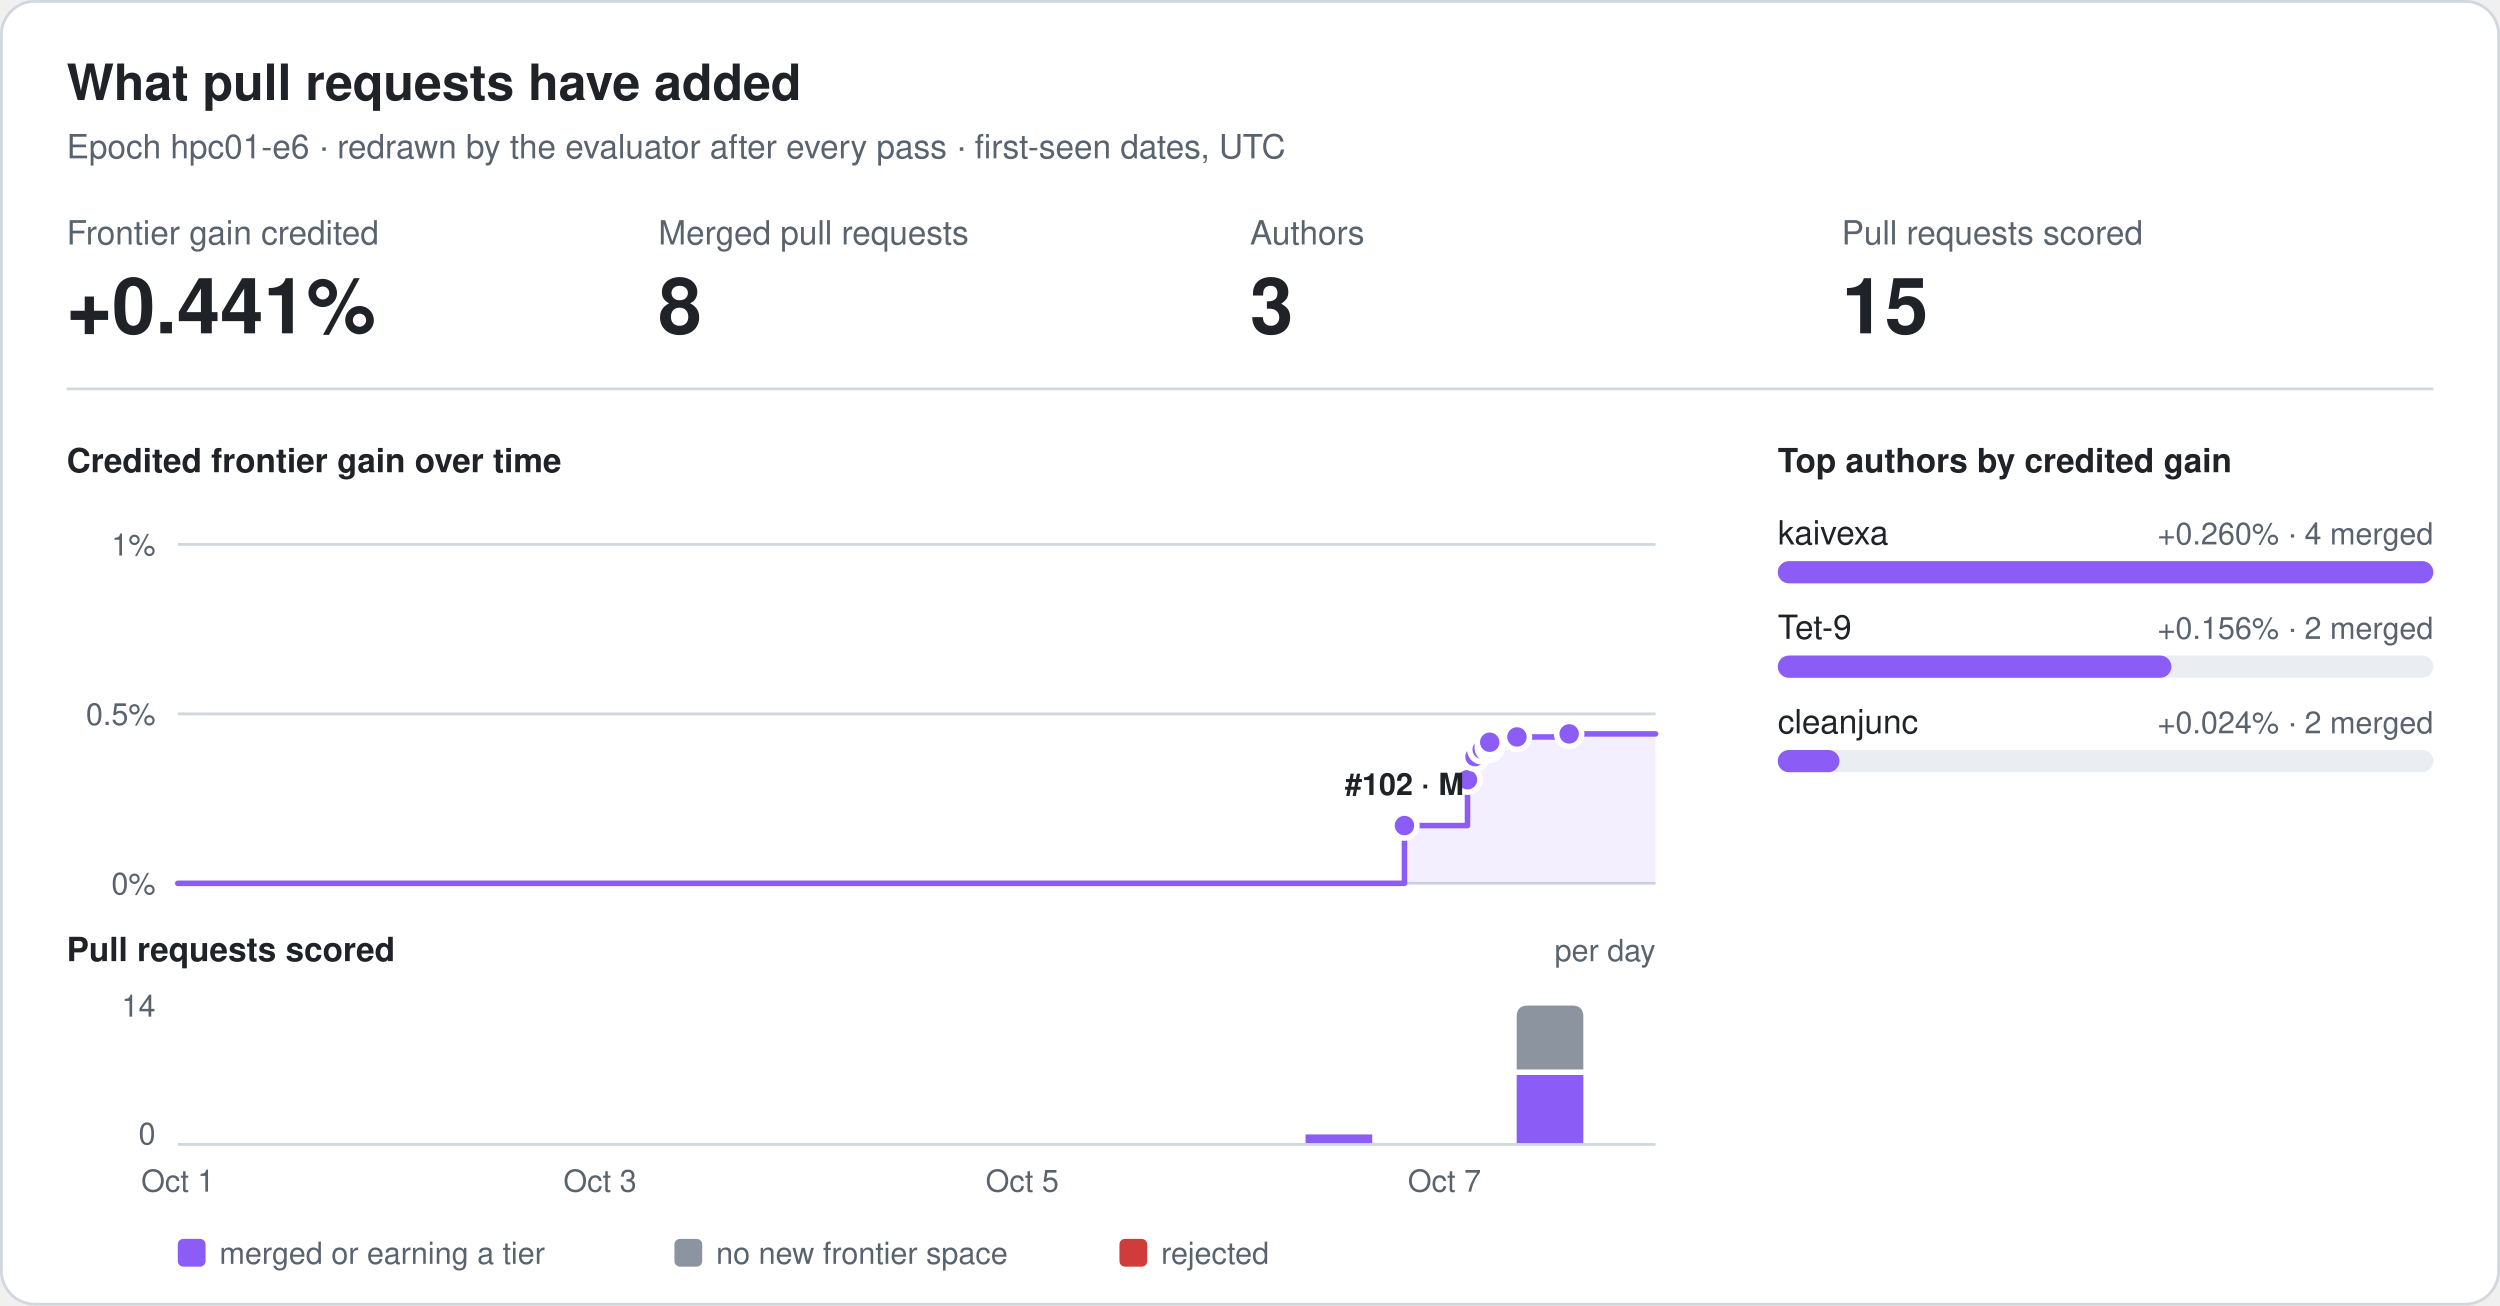
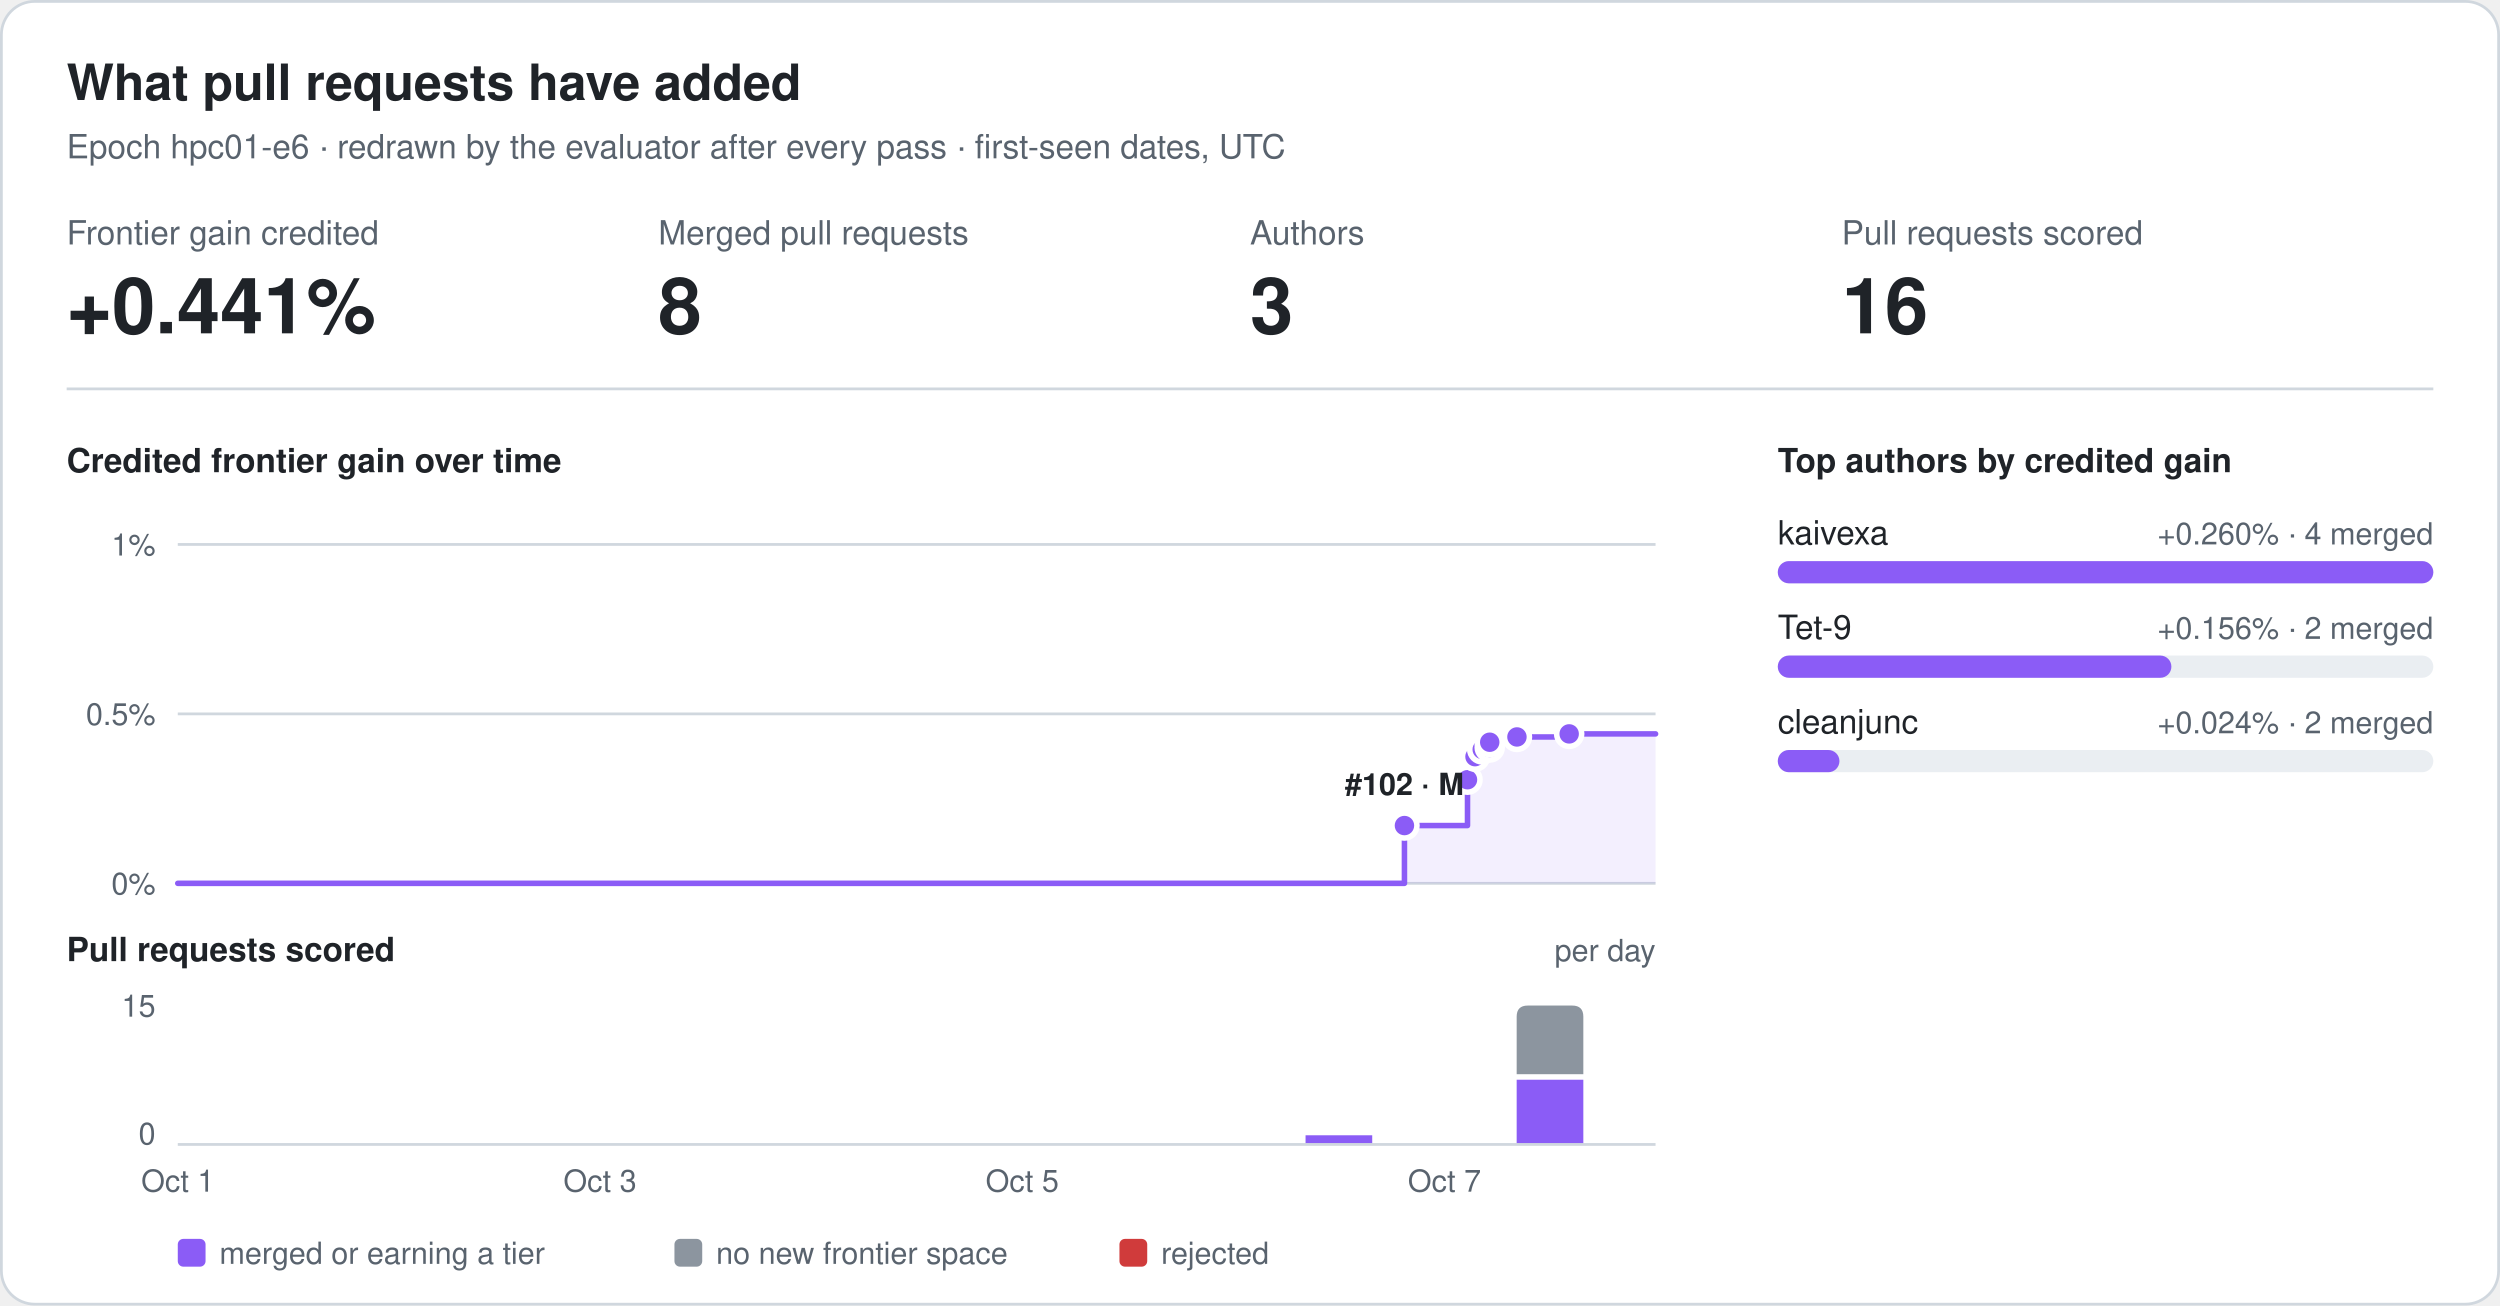
- <svg xmlns="http://www.w3.org/2000/svg" width="900" height="470" viewBox="0 0 900 470" font-family="-apple-system,BlinkMacSystemFont,'Segoe UI',Helvetica,Arial,sans-serif" role="img" aria-label="Frontier gain credited to merged pull requests: +0.441% from 8 merges, 15 pull requests scored">
+ <svg xmlns="http://www.w3.org/2000/svg" width="900" height="470" viewBox="0 0 900 470" font-family="-apple-system,BlinkMacSystemFont,'Segoe UI',Helvetica,Arial,sans-serif" role="img" aria-label="Frontier gain credited to merged pull requests: +0.441% from 8 merges, 16 pull requests scored">
  <style>
.bg{fill:#ffffff;stroke:#d0d7de}.t{fill:#1f2328}.m{fill:#59636e}.rule{stroke:#d0d7de}.ring{stroke:#ffffff}
.acc{fill:#8b5cf6}.accl{stroke:#8b5cf6}.wash{fill:#8b5cf6;fill-opacity:.1}.gry{fill:#8c959f}.rej{fill:#d03b3b}.track{fill:#eaeef2}.tk{stroke:#1f2328}
@media (prefers-color-scheme: dark){
.bg{fill:#0d1117;stroke:#30363d}.t{fill:#e6edf3}.m{fill:#9198a1}.rule{stroke:#30363d}.ring{stroke:#0d1117}
.acc{fill:#9a75f8}.accl{stroke:#9a75f8}.wash{fill:#9a75f8;fill-opacity:.14}.gry{fill:#9198a1}.rej{fill:#e5534b}.track{fill:#21262d}.tk{stroke:#e6edf3}}
</style>
  <rect class="bg" x="0.5" y="0.5" width="899" height="469" rx="12" />
  <text x="24.0" y="36.0" class="t" font-size="18" font-weight="600" text-anchor="start">What pull requests have added</text>
  <text x="24.0" y="57.0" class="m" font-size="12" font-weight="400" text-anchor="start">Epoch hpc01-e6 · redrawn by the evaluator after every pass · first-seen dates, UTC</text>
  <text x="24.0" y="88.0" class="m" font-size="12" font-weight="400" text-anchor="start">Frontier gain credited</text>
  <text x="24.0" y="120.0" class="t" font-size="28" font-weight="600" text-anchor="start">+0.441%</text>
  <text x="237.0" y="88.0" class="m" font-size="12" font-weight="400" text-anchor="start">Merged pull requests</text>
  <text x="237.0" y="120.0" class="t" font-size="28" font-weight="600" text-anchor="start">8</text>
  <text x="450.0" y="88.0" class="m" font-size="12" font-weight="400" text-anchor="start">Authors</text>
  <text x="450.0" y="120.0" class="t" font-size="28" font-weight="600" text-anchor="start">3</text>
  <text x="663.0" y="88.0" class="m" font-size="12" font-weight="400" text-anchor="start">Pull requests scored</text>
-   <text x="663.0" y="120.0" class="t" font-size="28" font-weight="600" text-anchor="start">15</text>
+   <text x="663.0" y="120.0" class="t" font-size="28" font-weight="600" text-anchor="start">16</text>
  <line class="rule" x1="24" x2="876" y1="140" y2="140" stroke-width="1" />
  <text x="24.0" y="170.0" class="t" font-size="12" font-weight="600" text-anchor="start">Credited frontier gain over time</text>
  <text x="24.0" y="346.0" class="t" font-size="12" font-weight="600" text-anchor="start">Pull requests scored</text>
  <line class="rule" x1="64" x2="596" y1="318.0" y2="318.0" stroke-width="1" />
  <text x="56.0" y="322.0" class="m" font-size="11" font-weight="400" text-anchor="end">0%</text>
  <line class="rule" x1="64" x2="596" y1="257.0" y2="257.0" stroke-width="1" />
  <text x="56.0" y="261.0" class="m" font-size="11" font-weight="400" text-anchor="end">0.5%</text>
  <line class="rule" x1="64" x2="596" y1="196.0" y2="196.0" stroke-width="1" />
  <text x="56.0" y="200.0" class="m" font-size="11" font-weight="400" text-anchor="end">1%</text>
  <polygon class="wash" points="64.0,318.0 505.6,318.0 505.6,297.2 528.3,297.2 528.3,280.7 531.0,280.7 531.0,272.4 533.6,272.4 533.6,269.8 536.3,269.8 536.3,269.1 536.3,269.1 536.3,267.2 546.1,267.2 546.1,265.3 564.9,265.3 564.9,264.2 596.0,264.2 596.0,318.0" />
  <polyline class="accl" points="64.0,318.0 505.6,318.0 505.6,297.2 528.3,297.2 528.3,280.7 531.0,280.7 531.0,272.4 533.6,272.4 533.6,269.8 536.3,269.8 536.3,269.1 536.3,269.1 536.3,267.2 546.1,267.2 546.1,265.3 564.9,265.3 564.9,264.2 596.0,264.2" fill="none" stroke-width="2" stroke-linejoin="round" stroke-linecap="round" />
  <circle class="acc ring" cx="505.6" cy="297.2" r="4.5" stroke-width="2" />
  <circle class="acc ring" cx="528.3" cy="280.7" r="4.5" stroke-width="2" />
  <circle class="acc ring" cx="531.0" cy="272.4" r="4.5" stroke-width="2" />
  <circle class="acc ring" cx="533.6" cy="269.8" r="4.5" stroke-width="2" />
  <circle class="acc ring" cx="536.3" cy="269.1" r="4.5" stroke-width="2" />
  <circle class="acc ring" cx="536.3" cy="267.2" r="4.5" stroke-width="2" />
  <circle class="acc ring" cx="546.1" cy="265.3" r="4.5" stroke-width="2" />
  <circle class="acc ring" cx="564.9" cy="264.2" r="4.5" stroke-width="2" />
  <text x="505.6" y="286.2" class="t" font-size="11" font-weight="600" text-anchor="middle">#102 · M</text>
-   <rect class="acc" x="470.0" y="408.4" width="24.0" height="3.6" />
-   <rect class="acc" x="546.0" y="387.0" width="24.0" height="25.0" />
-   <path class="gry" d="M546.0,385.0V366.0Q546.0,362.0 550.0,362.0H566.0Q570.0,362.0 570.0,366.0V385.0Z" />
+   <rect class="acc" x="470.0" y="408.7" width="24.0" height="3.3" />
+   <rect class="acc" x="546.0" y="388.7" width="24.0" height="23.3" />
+   <path class="gry" d="M546.0,386.7V366.0Q546.0,362.0 550.0,362.0H566.0Q570.0,362.0 570.0,366.0V386.7Z" />
  <line class="rule" x1="64" x2="596" y1="412" y2="412" stroke-width="1" />
-   <text x="56.0" y="366.0" class="m" font-size="11" font-weight="400" text-anchor="end">14</text>
+   <text x="56.0" y="366.0" class="m" font-size="11" font-weight="400" text-anchor="end">15</text>
  <text x="56.0" y="412.0" class="m" font-size="11" font-weight="400" text-anchor="end">0</text>
  <text x="596.0" y="346.0" class="m" font-size="11" font-weight="400" text-anchor="end">per day</text>
  <text x="64.0" y="429.0" class="m" font-size="11" font-weight="400" text-anchor="middle">Oct 1</text>
  <text x="216.0" y="429.0" class="m" font-size="11" font-weight="400" text-anchor="middle">Oct 3</text>
  <text x="368.0" y="429.0" class="m" font-size="11" font-weight="400" text-anchor="middle">Oct 5</text>
  <text x="520.0" y="429.0" class="m" font-size="11" font-weight="400" text-anchor="middle">Oct 7</text>
  <rect class="acc" x="64" y="446" width="10" height="10" rx="2" />
  <text x="79.0" y="455.0" class="m" font-size="11" font-weight="400" text-anchor="start">merged or earning a tier</text>
  <rect class="gry" x="242.8" y="446" width="10" height="10" rx="2" />
  <text x="257.8" y="455.0" class="m" font-size="11" font-weight="400" text-anchor="start">no new frontier space</text>
  <rect class="rej" x="403.0" y="446" width="10" height="10" rx="2" />
  <text x="418.0" y="455.0" class="m" font-size="11" font-weight="400" text-anchor="start">rejected</text>
  <text x="640.0" y="170.0" class="t" font-size="12" font-weight="600" text-anchor="start">Top authors by credited gain</text>
  <text x="640.0" y="196.0" class="t" font-size="12" font-weight="400" text-anchor="start">kaivexa</text>
  <text x="876.0" y="196.0" class="m" font-size="11" font-weight="400" text-anchor="end">+0.260% · 4 merged</text>
  <rect class="track" x="640" y="202" width="236" height="8" rx="4" />
  <rect class="acc" x="640" y="202" width="236.0" height="8" rx="4" />
  <text x="640.0" y="230.0" class="t" font-size="12" font-weight="400" text-anchor="start">Tet-9</text>
  <text x="876.0" y="230.0" class="m" font-size="11" font-weight="400" text-anchor="end">+0.156% · 2 merged</text>
  <rect class="track" x="640" y="236" width="236" height="8" rx="4" />
  <rect class="acc" x="640" y="236" width="141.7" height="8" rx="4" />
  <text x="640.0" y="264.0" class="t" font-size="12" font-weight="400" text-anchor="start">cleanjunc</text>
  <text x="876.0" y="264.0" class="m" font-size="11" font-weight="400" text-anchor="end">+0.024% · 2 merged</text>
  <rect class="track" x="640" y="270" width="236" height="8" rx="4" />
  <rect class="acc" x="640" y="270" width="22.2" height="8" rx="4" />
</svg>
